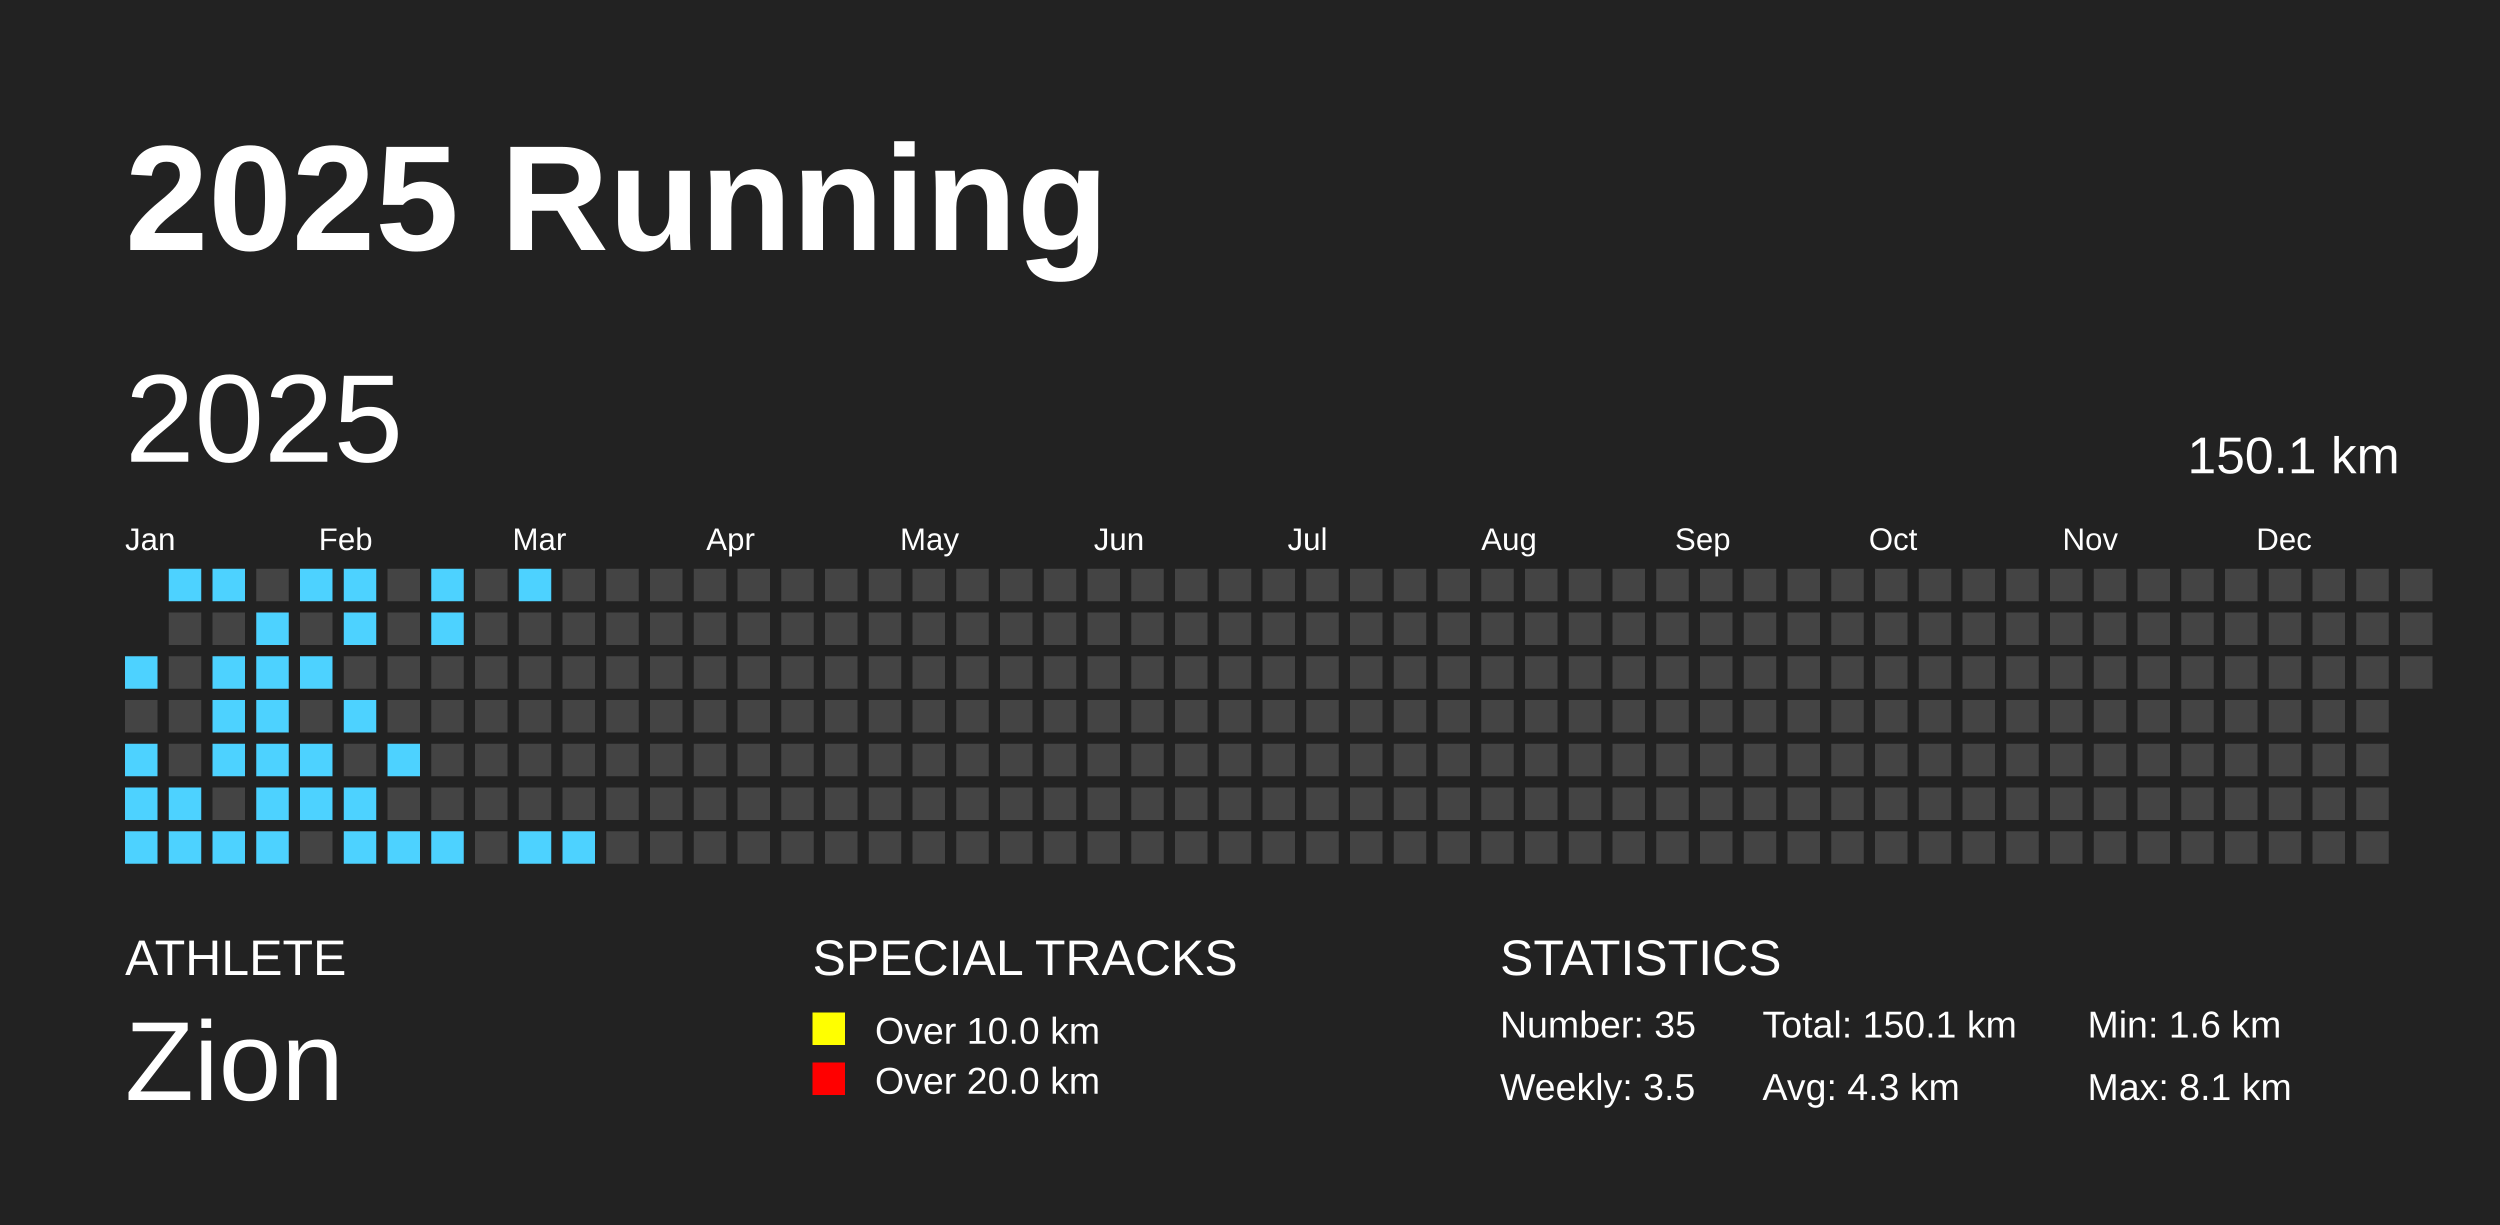
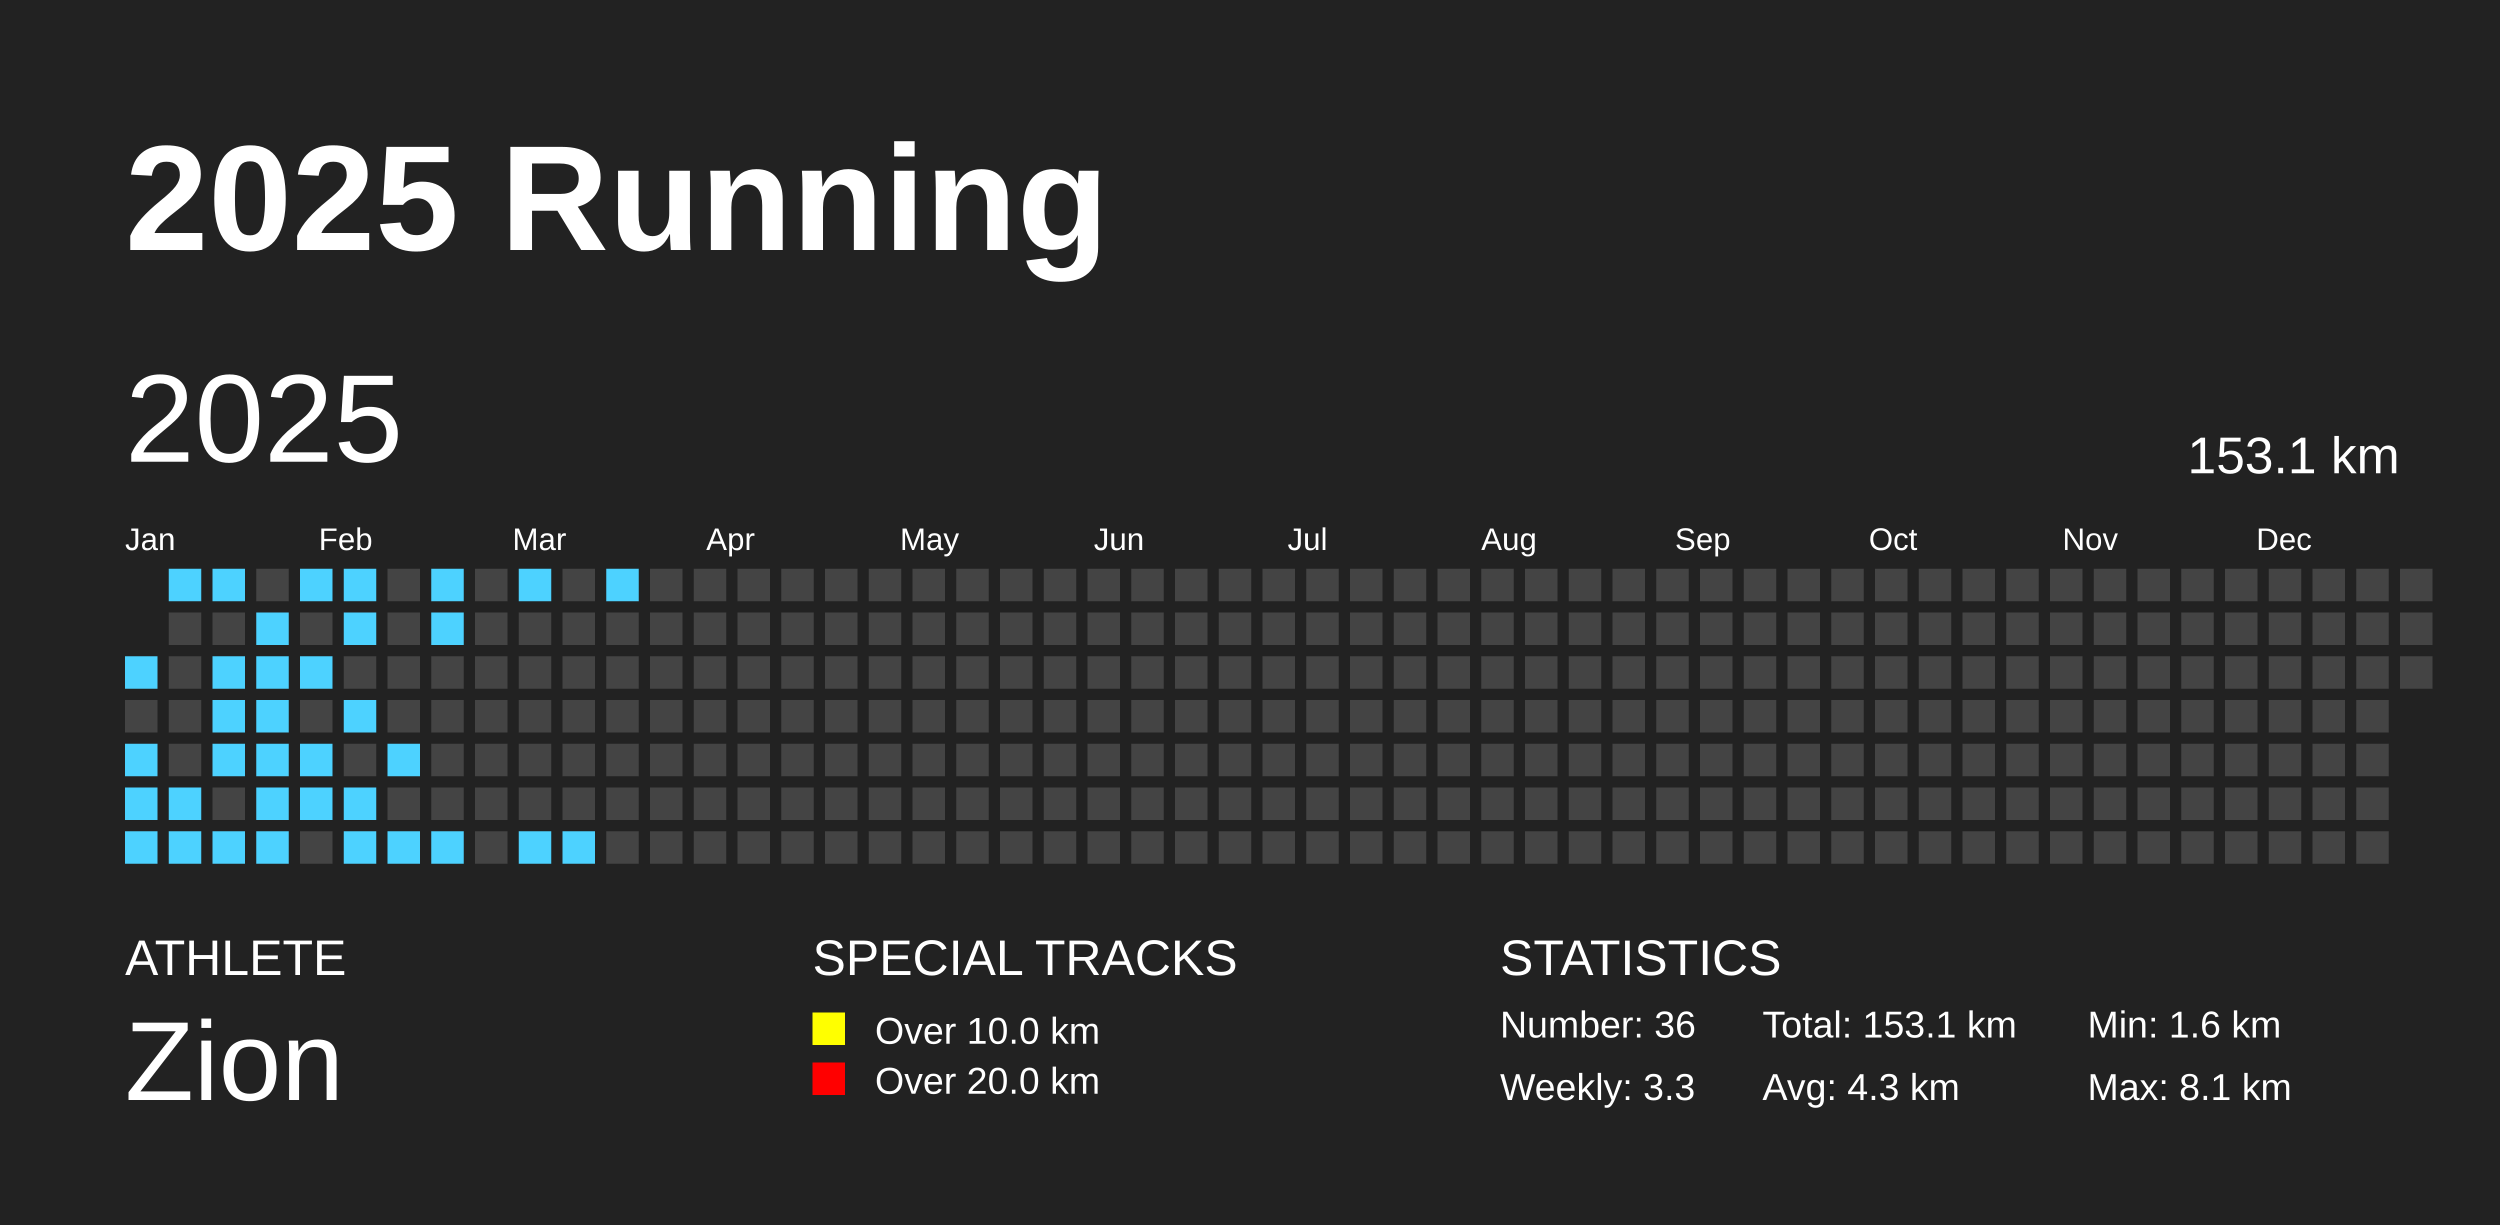
<svg xmlns="http://www.w3.org/2000/svg" baseProfile="full" height="98mm" version="1.1" viewBox="0,0,200,98" width="200mm">
  <defs />
  <rect fill="#222222" height="98" width="200" x="0" y="0" />
  <text fill="#FFFFFF" style="font-size:12px; font-family:Arial; font-weight:bold;" x="10" y="20">2025 Running</text>
  <text fill="#FFFFFF" style="font-size:4px; font-family:Arial" x="10" y="78">ATHLETE</text>
  <text fill="#FFFFFF" style="font-size:9px; font-family:Arial" x="10" y="88">Zion</text>
  <text fill="#FFFFFF" style="font-size:4px; font-family:Arial" x="65" y="78">SPECIAL TRACKS</text>
  <rect fill="yellow" height="2.6" width="2.6" x="65" y="81" />
  <text fill="#FFFFFF" style="font-size:3px; font-family:Arial" x="70" y="83.5">Over 10.0 km</text>
  <rect fill="red" height="2.6" width="2.6" x="65" y="85" />
  <text fill="#FFFFFF" style="font-size:3px; font-family:Arial" x="70" y="87.5">Over 20.0 km</text>
  <text fill="#FFFFFF" style="font-size:4px; font-family:Arial" x="120" y="78">STATISTICS</text>
-   <text fill="#FFFFFF" style="font-size:3px; font-family:Arial" x="120" y="83">Number: 35</text>
-   <text fill="#FFFFFF" style="font-size:3px; font-family:Arial" x="120" y="88">Weekly: 3.5</text>
-   <text fill="#FFFFFF" style="font-size:3px; font-family:Arial" x="141" y="83">Total: 150.1 km</text>
+   <text fill="#FFFFFF" style="font-size:3px; font-family:Arial" x="120" y="83">Number: 36</text>
+   <text fill="#FFFFFF" style="font-size:3px; font-family:Arial" x="120" y="88">Weekly: 3.3</text>
+   <text fill="#FFFFFF" style="font-size:3px; font-family:Arial" x="141" y="83">Total: 153.1 km</text>
  <text fill="#FFFFFF" style="font-size:3px; font-family:Arial" x="141" y="88">Avg: 4.3 km</text>
  <text fill="#FFFFFF" style="font-size:3px; font-family:Arial" x="167" y="83">Min: 1.6 km</text>
  <text fill="#FFFFFF" style="font-size:3px; font-family:Arial" x="167" y="88">Max: 8.1 km</text>
  <text dominant-baseline="hanging" fill="#FFFFFF" style="font-size:10.0px; font-family:Arial;" x="10" y="30">2025</text>
-   <text dominant-baseline="hanging" fill="#FFFFFF" style="font-size:4.125px; font-family:Arial;" x="175" y="35">150.1 km</text>
+   <text dominant-baseline="hanging" fill="#FFFFFF" style="font-size:4.125px; font-family:Arial;" x="175" y="35">153.1 km</text>
  <text fill="#FFFFFF" style="font-size:2.5px; font-family:Arial" x="10.0" y="44">Jan</text>
  <text fill="#FFFFFF" style="font-size:2.5px; font-family:Arial" x="25.5" y="44">Feb</text>
  <text fill="#FFFFFF" style="font-size:2.5px; font-family:Arial" x="41.0" y="44">Mar</text>
  <text fill="#FFFFFF" style="font-size:2.5px; font-family:Arial" x="56.5" y="44">Apr</text>
  <text fill="#FFFFFF" style="font-size:2.5px; font-family:Arial" x="72.0" y="44">May</text>
  <text fill="#FFFFFF" style="font-size:2.5px; font-family:Arial" x="87.5" y="44">Jun</text>
  <text fill="#FFFFFF" style="font-size:2.5px; font-family:Arial" x="103.0" y="44">Jul</text>
  <text fill="#FFFFFF" style="font-size:2.5px; font-family:Arial" x="118.5" y="44">Aug</text>
  <text fill="#FFFFFF" style="font-size:2.5px; font-family:Arial" x="134.0" y="44">Sep</text>
  <text fill="#FFFFFF" style="font-size:2.5px; font-family:Arial" x="149.5" y="44">Oct</text>
  <text fill="#FFFFFF" style="font-size:2.5px; font-family:Arial" x="165.0" y="44">Nov</text>
  <text fill="#FFFFFF" style="font-size:2.5px; font-family:Arial" x="180.5" y="44">Dec</text>
  <rect fill="#4DD2FF" height="2.6" width="2.6" x="10.0" y="52.5" />
  <rect fill="#444444" height="2.6" width="2.6" x="10.0" y="56.0" />
  <rect fill="#4DD2FF" height="2.6" width="2.6" x="10.0" y="59.5" />
  <rect fill="#4DD2FF" height="2.6" width="2.6" x="10.0" y="63.0" />
  <rect fill="#4DD2FF" height="2.6" width="2.6" x="10.0" y="66.5" />
  <rect fill="#4DD2FF" height="2.6" width="2.6" x="13.5" y="45.5" />
  <rect fill="#444444" height="2.6" width="2.6" x="13.5" y="49.0" />
  <rect fill="#444444" height="2.6" width="2.6" x="13.5" y="52.5" />
  <rect fill="#444444" height="2.6" width="2.6" x="13.5" y="56.0" />
  <rect fill="#444444" height="2.6" width="2.6" x="13.5" y="59.5" />
  <rect fill="#4DD2FF" height="2.6" width="2.6" x="13.5" y="63.0" />
  <rect fill="#4DD2FF" height="2.6" width="2.6" x="13.5" y="66.5" />
  <rect fill="#4DD2FF" height="2.6" width="2.6" x="17.0" y="45.5" />
  <rect fill="#444444" height="2.6" width="2.6" x="17.0" y="49.0" />
  <rect fill="#4DD2FF" height="2.6" width="2.6" x="17.0" y="52.5" />
  <rect fill="#4DD2FF" height="2.6" width="2.6" x="17.0" y="56.0" />
  <rect fill="#4DD2FF" height="2.6" width="2.6" x="17.0" y="59.5" />
  <rect fill="#444444" height="2.6" width="2.6" x="17.0" y="63.0" />
  <rect fill="#4DD2FF" height="2.6" width="2.6" x="17.0" y="66.5" />
  <rect fill="#444444" height="2.6" width="2.6" x="20.5" y="45.5" />
  <rect fill="#4DD2FF" height="2.6" width="2.6" x="20.5" y="49.0" />
  <rect fill="#4DD2FF" height="2.6" width="2.6" x="20.5" y="52.5" />
  <rect fill="#4DD2FF" height="2.6" width="2.6" x="20.5" y="56.0" />
  <rect fill="#4DD2FF" height="2.6" width="2.6" x="20.5" y="59.5" />
  <rect fill="#4DD2FF" height="2.6" width="2.6" x="20.5" y="63.0" />
  <rect fill="#4DD2FF" height="2.6" width="2.6" x="20.5" y="66.5" />
  <rect fill="#4DD2FF" height="2.6" width="2.6" x="24.0" y="45.5" />
  <rect fill="#444444" height="2.6" width="2.6" x="24.0" y="49.0" />
  <rect fill="#4DD2FF" height="2.6" width="2.6" x="24.0" y="52.5" />
  <rect fill="#444444" height="2.6" width="2.6" x="24.0" y="56.0" />
  <rect fill="#4DD2FF" height="2.6" width="2.6" x="24.0" y="59.5" />
  <rect fill="#4DD2FF" height="2.6" width="2.6" x="24.0" y="63.0" />
  <rect fill="#444444" height="2.6" width="2.6" x="24.0" y="66.5" />
  <rect fill="#4DD2FF" height="2.6" width="2.6" x="27.5" y="45.5" />
  <rect fill="#4DD2FF" height="2.6" width="2.6" x="27.5" y="49.0" />
  <rect fill="#444444" height="2.6" width="2.6" x="27.5" y="52.5" />
  <rect fill="#4DD2FF" height="2.6" width="2.6" x="27.5" y="56.0" />
  <rect fill="#444444" height="2.6" width="2.6" x="27.5" y="59.5" />
  <rect fill="#4DD2FF" height="2.6" width="2.6" x="27.5" y="63.0" />
  <rect fill="#4DD2FF" height="2.6" width="2.6" x="27.5" y="66.5" />
  <rect fill="#444444" height="2.6" width="2.6" x="31.0" y="45.5" />
  <rect fill="#444444" height="2.6" width="2.6" x="31.0" y="49.0" />
  <rect fill="#444444" height="2.6" width="2.6" x="31.0" y="52.5" />
  <rect fill="#444444" height="2.6" width="2.6" x="31.0" y="56.0" />
  <rect fill="#4DD2FF" height="2.6" width="2.6" x="31.0" y="59.5" />
  <rect fill="#444444" height="2.6" width="2.6" x="31.0" y="63.0" />
  <rect fill="#4DD2FF" height="2.6" width="2.6" x="31.0" y="66.5" />
  <rect fill="#4DD2FF" height="2.6" width="2.6" x="34.5" y="45.5" />
  <rect fill="#4DD2FF" height="2.6" width="2.6" x="34.5" y="49.0" />
  <rect fill="#444444" height="2.6" width="2.6" x="34.5" y="52.5" />
  <rect fill="#444444" height="2.6" width="2.6" x="34.5" y="56.0" />
  <rect fill="#444444" height="2.6" width="2.6" x="34.5" y="59.5" />
  <rect fill="#444444" height="2.6" width="2.6" x="34.5" y="63.0" />
  <rect fill="#4DD2FF" height="2.6" width="2.6" x="34.5" y="66.5" />
  <rect fill="#444444" height="2.6" width="2.6" x="38.0" y="45.5" />
  <rect fill="#444444" height="2.6" width="2.6" x="38.0" y="49.0" />
  <rect fill="#444444" height="2.6" width="2.6" x="38.0" y="52.5" />
  <rect fill="#444444" height="2.6" width="2.6" x="38.0" y="56.0" />
  <rect fill="#444444" height="2.6" width="2.6" x="38.0" y="59.5" />
  <rect fill="#444444" height="2.6" width="2.6" x="38.0" y="63.0" />
  <rect fill="#444444" height="2.6" width="2.6" x="38.0" y="66.5" />
  <rect fill="#4DD2FF" height="2.6" width="2.6" x="41.5" y="45.5" />
  <rect fill="#444444" height="2.6" width="2.6" x="41.5" y="49.0" />
  <rect fill="#444444" height="2.6" width="2.6" x="41.5" y="52.5" />
  <rect fill="#444444" height="2.6" width="2.6" x="41.5" y="56.0" />
  <rect fill="#444444" height="2.6" width="2.6" x="41.5" y="59.5" />
  <rect fill="#444444" height="2.6" width="2.6" x="41.5" y="63.0" />
  <rect fill="#4DD2FF" height="2.6" width="2.6" x="41.5" y="66.5" />
  <rect fill="#444444" height="2.6" width="2.6" x="45.0" y="45.5" />
  <rect fill="#444444" height="2.6" width="2.6" x="45.0" y="49.0" />
  <rect fill="#444444" height="2.6" width="2.6" x="45.0" y="52.5" />
  <rect fill="#444444" height="2.6" width="2.6" x="45.0" y="56.0" />
  <rect fill="#444444" height="2.6" width="2.6" x="45.0" y="59.5" />
  <rect fill="#444444" height="2.6" width="2.6" x="45.0" y="63.0" />
  <rect fill="#4DD2FF" height="2.6" width="2.6" x="45.0" y="66.5" />
-   <rect fill="#444444" height="2.6" width="2.6" x="48.5" y="45.5" />
+   <rect fill="#4DD2FF" height="2.6" width="2.6" x="48.5" y="45.5" />
  <rect fill="#444444" height="2.6" width="2.6" x="48.5" y="49.0" />
  <rect fill="#444444" height="2.6" width="2.6" x="48.5" y="52.5" />
  <rect fill="#444444" height="2.6" width="2.6" x="48.5" y="56.0" />
  <rect fill="#444444" height="2.6" width="2.6" x="48.5" y="59.5" />
  <rect fill="#444444" height="2.6" width="2.6" x="48.5" y="63.0" />
  <rect fill="#444444" height="2.6" width="2.6" x="48.5" y="66.5" />
  <rect fill="#444444" height="2.6" width="2.6" x="52.0" y="45.5" />
  <rect fill="#444444" height="2.6" width="2.6" x="52.0" y="49.0" />
  <rect fill="#444444" height="2.6" width="2.6" x="52.0" y="52.5" />
  <rect fill="#444444" height="2.6" width="2.6" x="52.0" y="56.0" />
  <rect fill="#444444" height="2.6" width="2.6" x="52.0" y="59.5" />
  <rect fill="#444444" height="2.6" width="2.6" x="52.0" y="63.0" />
  <rect fill="#444444" height="2.6" width="2.6" x="52.0" y="66.5" />
  <rect fill="#444444" height="2.6" width="2.6" x="55.5" y="45.5" />
  <rect fill="#444444" height="2.6" width="2.6" x="55.5" y="49.0" />
  <rect fill="#444444" height="2.6" width="2.6" x="55.5" y="52.5" />
  <rect fill="#444444" height="2.6" width="2.6" x="55.5" y="56.0" />
  <rect fill="#444444" height="2.6" width="2.6" x="55.5" y="59.5" />
  <rect fill="#444444" height="2.6" width="2.6" x="55.5" y="63.0" />
  <rect fill="#444444" height="2.6" width="2.6" x="55.5" y="66.5" />
  <rect fill="#444444" height="2.6" width="2.6" x="59.0" y="45.5" />
  <rect fill="#444444" height="2.6" width="2.6" x="59.0" y="49.0" />
  <rect fill="#444444" height="2.6" width="2.6" x="59.0" y="52.5" />
  <rect fill="#444444" height="2.6" width="2.6" x="59.0" y="56.0" />
  <rect fill="#444444" height="2.6" width="2.6" x="59.0" y="59.5" />
  <rect fill="#444444" height="2.6" width="2.6" x="59.0" y="63.0" />
  <rect fill="#444444" height="2.6" width="2.6" x="59.0" y="66.5" />
  <rect fill="#444444" height="2.6" width="2.6" x="62.5" y="45.5" />
  <rect fill="#444444" height="2.6" width="2.6" x="62.5" y="49.0" />
  <rect fill="#444444" height="2.6" width="2.6" x="62.5" y="52.5" />
  <rect fill="#444444" height="2.6" width="2.6" x="62.5" y="56.0" />
  <rect fill="#444444" height="2.6" width="2.6" x="62.5" y="59.5" />
  <rect fill="#444444" height="2.6" width="2.6" x="62.5" y="63.0" />
  <rect fill="#444444" height="2.6" width="2.6" x="62.5" y="66.5" />
  <rect fill="#444444" height="2.6" width="2.6" x="66.0" y="45.5" />
  <rect fill="#444444" height="2.6" width="2.6" x="66.0" y="49.0" />
  <rect fill="#444444" height="2.6" width="2.6" x="66.0" y="52.5" />
  <rect fill="#444444" height="2.6" width="2.6" x="66.0" y="56.0" />
  <rect fill="#444444" height="2.6" width="2.6" x="66.0" y="59.5" />
  <rect fill="#444444" height="2.6" width="2.6" x="66.0" y="63.0" />
  <rect fill="#444444" height="2.6" width="2.6" x="66.0" y="66.5" />
  <rect fill="#444444" height="2.6" width="2.6" x="69.5" y="45.5" />
  <rect fill="#444444" height="2.6" width="2.6" x="69.5" y="49.0" />
  <rect fill="#444444" height="2.6" width="2.6" x="69.5" y="52.5" />
  <rect fill="#444444" height="2.6" width="2.6" x="69.5" y="56.0" />
  <rect fill="#444444" height="2.6" width="2.6" x="69.5" y="59.5" />
  <rect fill="#444444" height="2.6" width="2.6" x="69.5" y="63.0" />
  <rect fill="#444444" height="2.6" width="2.6" x="69.5" y="66.5" />
  <rect fill="#444444" height="2.6" width="2.6" x="73.0" y="45.5" />
  <rect fill="#444444" height="2.6" width="2.6" x="73.0" y="49.0" />
  <rect fill="#444444" height="2.6" width="2.6" x="73.0" y="52.5" />
  <rect fill="#444444" height="2.6" width="2.6" x="73.0" y="56.0" />
  <rect fill="#444444" height="2.6" width="2.6" x="73.0" y="59.5" />
  <rect fill="#444444" height="2.6" width="2.6" x="73.0" y="63.0" />
  <rect fill="#444444" height="2.6" width="2.6" x="73.0" y="66.5" />
  <rect fill="#444444" height="2.6" width="2.6" x="76.5" y="45.5" />
  <rect fill="#444444" height="2.6" width="2.6" x="76.5" y="49.0" />
  <rect fill="#444444" height="2.6" width="2.6" x="76.5" y="52.5" />
  <rect fill="#444444" height="2.6" width="2.6" x="76.5" y="56.0" />
  <rect fill="#444444" height="2.6" width="2.6" x="76.5" y="59.5" />
  <rect fill="#444444" height="2.6" width="2.6" x="76.5" y="63.0" />
  <rect fill="#444444" height="2.6" width="2.6" x="76.5" y="66.5" />
  <rect fill="#444444" height="2.6" width="2.6" x="80.0" y="45.5" />
  <rect fill="#444444" height="2.6" width="2.6" x="80.0" y="49.0" />
  <rect fill="#444444" height="2.6" width="2.6" x="80.0" y="52.5" />
  <rect fill="#444444" height="2.6" width="2.6" x="80.0" y="56.0" />
  <rect fill="#444444" height="2.6" width="2.6" x="80.0" y="59.5" />
  <rect fill="#444444" height="2.6" width="2.6" x="80.0" y="63.0" />
  <rect fill="#444444" height="2.6" width="2.6" x="80.0" y="66.5" />
  <rect fill="#444444" height="2.6" width="2.6" x="83.5" y="45.5" />
  <rect fill="#444444" height="2.6" width="2.6" x="83.5" y="49.0" />
  <rect fill="#444444" height="2.6" width="2.6" x="83.5" y="52.5" />
  <rect fill="#444444" height="2.6" width="2.6" x="83.5" y="56.0" />
  <rect fill="#444444" height="2.6" width="2.6" x="83.5" y="59.5" />
  <rect fill="#444444" height="2.6" width="2.6" x="83.5" y="63.0" />
  <rect fill="#444444" height="2.6" width="2.6" x="83.5" y="66.5" />
  <rect fill="#444444" height="2.6" width="2.6" x="87.0" y="45.5" />
  <rect fill="#444444" height="2.6" width="2.6" x="87.0" y="49.0" />
  <rect fill="#444444" height="2.6" width="2.6" x="87.0" y="52.5" />
  <rect fill="#444444" height="2.6" width="2.6" x="87.0" y="56.0" />
  <rect fill="#444444" height="2.6" width="2.6" x="87.0" y="59.5" />
  <rect fill="#444444" height="2.6" width="2.6" x="87.0" y="63.0" />
  <rect fill="#444444" height="2.6" width="2.6" x="87.0" y="66.5" />
  <rect fill="#444444" height="2.6" width="2.6" x="90.5" y="45.5" />
  <rect fill="#444444" height="2.6" width="2.6" x="90.5" y="49.0" />
  <rect fill="#444444" height="2.6" width="2.6" x="90.5" y="52.5" />
  <rect fill="#444444" height="2.6" width="2.6" x="90.5" y="56.0" />
  <rect fill="#444444" height="2.6" width="2.6" x="90.5" y="59.5" />
  <rect fill="#444444" height="2.6" width="2.6" x="90.5" y="63.0" />
  <rect fill="#444444" height="2.6" width="2.6" x="90.5" y="66.5" />
  <rect fill="#444444" height="2.6" width="2.6" x="94.0" y="45.5" />
  <rect fill="#444444" height="2.6" width="2.6" x="94.0" y="49.0" />
  <rect fill="#444444" height="2.6" width="2.6" x="94.0" y="52.5" />
  <rect fill="#444444" height="2.6" width="2.6" x="94.0" y="56.0" />
  <rect fill="#444444" height="2.6" width="2.6" x="94.0" y="59.5" />
  <rect fill="#444444" height="2.6" width="2.6" x="94.0" y="63.0" />
  <rect fill="#444444" height="2.6" width="2.6" x="94.0" y="66.5" />
  <rect fill="#444444" height="2.6" width="2.6" x="97.5" y="45.5" />
  <rect fill="#444444" height="2.6" width="2.6" x="97.5" y="49.0" />
  <rect fill="#444444" height="2.6" width="2.6" x="97.5" y="52.5" />
  <rect fill="#444444" height="2.6" width="2.6" x="97.5" y="56.0" />
  <rect fill="#444444" height="2.6" width="2.6" x="97.5" y="59.5" />
  <rect fill="#444444" height="2.6" width="2.6" x="97.5" y="63.0" />
  <rect fill="#444444" height="2.6" width="2.6" x="97.5" y="66.5" />
  <rect fill="#444444" height="2.6" width="2.6" x="101.0" y="45.5" />
  <rect fill="#444444" height="2.6" width="2.6" x="101.0" y="49.0" />
  <rect fill="#444444" height="2.6" width="2.6" x="101.0" y="52.5" />
  <rect fill="#444444" height="2.6" width="2.6" x="101.0" y="56.0" />
  <rect fill="#444444" height="2.6" width="2.6" x="101.0" y="59.5" />
  <rect fill="#444444" height="2.6" width="2.6" x="101.0" y="63.0" />
  <rect fill="#444444" height="2.6" width="2.6" x="101.0" y="66.5" />
  <rect fill="#444444" height="2.6" width="2.6" x="104.5" y="45.5" />
  <rect fill="#444444" height="2.6" width="2.6" x="104.5" y="49.0" />
  <rect fill="#444444" height="2.6" width="2.6" x="104.5" y="52.5" />
  <rect fill="#444444" height="2.6" width="2.6" x="104.5" y="56.0" />
  <rect fill="#444444" height="2.6" width="2.6" x="104.5" y="59.5" />
  <rect fill="#444444" height="2.6" width="2.6" x="104.5" y="63.0" />
  <rect fill="#444444" height="2.6" width="2.6" x="104.5" y="66.5" />
  <rect fill="#444444" height="2.6" width="2.6" x="108.0" y="45.5" />
  <rect fill="#444444" height="2.6" width="2.6" x="108.0" y="49.0" />
  <rect fill="#444444" height="2.6" width="2.6" x="108.0" y="52.5" />
  <rect fill="#444444" height="2.6" width="2.6" x="108.0" y="56.0" />
  <rect fill="#444444" height="2.6" width="2.6" x="108.0" y="59.5" />
  <rect fill="#444444" height="2.6" width="2.6" x="108.0" y="63.0" />
  <rect fill="#444444" height="2.6" width="2.6" x="108.0" y="66.5" />
  <rect fill="#444444" height="2.6" width="2.6" x="111.5" y="45.5" />
  <rect fill="#444444" height="2.6" width="2.6" x="111.5" y="49.0" />
  <rect fill="#444444" height="2.6" width="2.6" x="111.5" y="52.5" />
  <rect fill="#444444" height="2.6" width="2.6" x="111.5" y="56.0" />
  <rect fill="#444444" height="2.6" width="2.6" x="111.5" y="59.5" />
  <rect fill="#444444" height="2.6" width="2.6" x="111.5" y="63.0" />
  <rect fill="#444444" height="2.6" width="2.6" x="111.5" y="66.5" />
  <rect fill="#444444" height="2.6" width="2.6" x="115.0" y="45.5" />
  <rect fill="#444444" height="2.6" width="2.6" x="115.0" y="49.0" />
  <rect fill="#444444" height="2.6" width="2.6" x="115.0" y="52.5" />
  <rect fill="#444444" height="2.6" width="2.6" x="115.0" y="56.0" />
  <rect fill="#444444" height="2.6" width="2.6" x="115.0" y="59.5" />
  <rect fill="#444444" height="2.6" width="2.6" x="115.0" y="63.0" />
  <rect fill="#444444" height="2.6" width="2.6" x="115.0" y="66.5" />
  <rect fill="#444444" height="2.6" width="2.6" x="118.5" y="45.5" />
  <rect fill="#444444" height="2.6" width="2.6" x="118.5" y="49.0" />
  <rect fill="#444444" height="2.6" width="2.6" x="118.5" y="52.5" />
  <rect fill="#444444" height="2.6" width="2.6" x="118.5" y="56.0" />
  <rect fill="#444444" height="2.6" width="2.6" x="118.5" y="59.5" />
  <rect fill="#444444" height="2.6" width="2.6" x="118.5" y="63.0" />
  <rect fill="#444444" height="2.6" width="2.6" x="118.5" y="66.5" />
  <rect fill="#444444" height="2.6" width="2.6" x="122.0" y="45.5" />
  <rect fill="#444444" height="2.6" width="2.6" x="122.0" y="49.0" />
  <rect fill="#444444" height="2.6" width="2.6" x="122.0" y="52.5" />
  <rect fill="#444444" height="2.6" width="2.6" x="122.0" y="56.0" />
  <rect fill="#444444" height="2.6" width="2.6" x="122.0" y="59.5" />
  <rect fill="#444444" height="2.6" width="2.6" x="122.0" y="63.0" />
  <rect fill="#444444" height="2.6" width="2.6" x="122.0" y="66.5" />
  <rect fill="#444444" height="2.6" width="2.6" x="125.5" y="45.5" />
  <rect fill="#444444" height="2.6" width="2.6" x="125.5" y="49.0" />
  <rect fill="#444444" height="2.6" width="2.6" x="125.5" y="52.5" />
  <rect fill="#444444" height="2.6" width="2.6" x="125.5" y="56.0" />
  <rect fill="#444444" height="2.6" width="2.6" x="125.5" y="59.5" />
  <rect fill="#444444" height="2.6" width="2.6" x="125.5" y="63.0" />
  <rect fill="#444444" height="2.6" width="2.6" x="125.5" y="66.5" />
  <rect fill="#444444" height="2.6" width="2.6" x="129.0" y="45.5" />
  <rect fill="#444444" height="2.6" width="2.6" x="129.0" y="49.0" />
  <rect fill="#444444" height="2.6" width="2.6" x="129.0" y="52.5" />
  <rect fill="#444444" height="2.6" width="2.6" x="129.0" y="56.0" />
  <rect fill="#444444" height="2.6" width="2.6" x="129.0" y="59.5" />
  <rect fill="#444444" height="2.6" width="2.6" x="129.0" y="63.0" />
  <rect fill="#444444" height="2.6" width="2.6" x="129.0" y="66.5" />
  <rect fill="#444444" height="2.6" width="2.6" x="132.5" y="45.5" />
  <rect fill="#444444" height="2.6" width="2.6" x="132.5" y="49.0" />
  <rect fill="#444444" height="2.6" width="2.6" x="132.5" y="52.5" />
  <rect fill="#444444" height="2.6" width="2.6" x="132.5" y="56.0" />
  <rect fill="#444444" height="2.6" width="2.6" x="132.5" y="59.5" />
  <rect fill="#444444" height="2.6" width="2.6" x="132.5" y="63.0" />
  <rect fill="#444444" height="2.6" width="2.6" x="132.5" y="66.5" />
  <rect fill="#444444" height="2.6" width="2.6" x="136.0" y="45.5" />
  <rect fill="#444444" height="2.6" width="2.6" x="136.0" y="49.0" />
  <rect fill="#444444" height="2.6" width="2.6" x="136.0" y="52.5" />
  <rect fill="#444444" height="2.6" width="2.6" x="136.0" y="56.0" />
  <rect fill="#444444" height="2.6" width="2.6" x="136.0" y="59.5" />
  <rect fill="#444444" height="2.6" width="2.6" x="136.0" y="63.0" />
  <rect fill="#444444" height="2.6" width="2.6" x="136.0" y="66.5" />
  <rect fill="#444444" height="2.6" width="2.6" x="139.5" y="45.5" />
  <rect fill="#444444" height="2.6" width="2.6" x="139.5" y="49.0" />
  <rect fill="#444444" height="2.6" width="2.6" x="139.5" y="52.5" />
  <rect fill="#444444" height="2.6" width="2.6" x="139.5" y="56.0" />
  <rect fill="#444444" height="2.6" width="2.6" x="139.5" y="59.5" />
  <rect fill="#444444" height="2.6" width="2.6" x="139.5" y="63.0" />
  <rect fill="#444444" height="2.6" width="2.6" x="139.5" y="66.5" />
  <rect fill="#444444" height="2.6" width="2.6" x="143.0" y="45.5" />
  <rect fill="#444444" height="2.6" width="2.6" x="143.0" y="49.0" />
  <rect fill="#444444" height="2.6" width="2.6" x="143.0" y="52.5" />
  <rect fill="#444444" height="2.6" width="2.6" x="143.0" y="56.0" />
  <rect fill="#444444" height="2.6" width="2.6" x="143.0" y="59.5" />
  <rect fill="#444444" height="2.6" width="2.6" x="143.0" y="63.0" />
  <rect fill="#444444" height="2.6" width="2.6" x="143.0" y="66.5" />
  <rect fill="#444444" height="2.6" width="2.6" x="146.5" y="45.5" />
  <rect fill="#444444" height="2.6" width="2.6" x="146.5" y="49.0" />
  <rect fill="#444444" height="2.6" width="2.6" x="146.5" y="52.5" />
  <rect fill="#444444" height="2.6" width="2.6" x="146.5" y="56.0" />
  <rect fill="#444444" height="2.6" width="2.6" x="146.5" y="59.5" />
  <rect fill="#444444" height="2.6" width="2.6" x="146.5" y="63.0" />
  <rect fill="#444444" height="2.6" width="2.6" x="146.5" y="66.5" />
  <rect fill="#444444" height="2.6" width="2.6" x="150.0" y="45.5" />
  <rect fill="#444444" height="2.6" width="2.6" x="150.0" y="49.0" />
  <rect fill="#444444" height="2.6" width="2.6" x="150.0" y="52.5" />
  <rect fill="#444444" height="2.6" width="2.6" x="150.0" y="56.0" />
  <rect fill="#444444" height="2.6" width="2.6" x="150.0" y="59.5" />
  <rect fill="#444444" height="2.6" width="2.6" x="150.0" y="63.0" />
  <rect fill="#444444" height="2.6" width="2.6" x="150.0" y="66.5" />
  <rect fill="#444444" height="2.6" width="2.6" x="153.5" y="45.5" />
  <rect fill="#444444" height="2.6" width="2.6" x="153.5" y="49.0" />
  <rect fill="#444444" height="2.6" width="2.6" x="153.5" y="52.5" />
  <rect fill="#444444" height="2.6" width="2.6" x="153.5" y="56.0" />
  <rect fill="#444444" height="2.6" width="2.6" x="153.5" y="59.5" />
  <rect fill="#444444" height="2.6" width="2.6" x="153.5" y="63.0" />
  <rect fill="#444444" height="2.6" width="2.6" x="153.5" y="66.5" />
  <rect fill="#444444" height="2.6" width="2.6" x="157.0" y="45.5" />
  <rect fill="#444444" height="2.6" width="2.6" x="157.0" y="49.0" />
  <rect fill="#444444" height="2.6" width="2.6" x="157.0" y="52.5" />
  <rect fill="#444444" height="2.6" width="2.6" x="157.0" y="56.0" />
  <rect fill="#444444" height="2.6" width="2.6" x="157.0" y="59.5" />
  <rect fill="#444444" height="2.6" width="2.6" x="157.0" y="63.0" />
  <rect fill="#444444" height="2.6" width="2.6" x="157.0" y="66.5" />
  <rect fill="#444444" height="2.6" width="2.6" x="160.5" y="45.5" />
  <rect fill="#444444" height="2.6" width="2.6" x="160.5" y="49.0" />
  <rect fill="#444444" height="2.6" width="2.6" x="160.5" y="52.5" />
  <rect fill="#444444" height="2.6" width="2.6" x="160.5" y="56.0" />
  <rect fill="#444444" height="2.6" width="2.6" x="160.5" y="59.5" />
  <rect fill="#444444" height="2.6" width="2.6" x="160.5" y="63.0" />
  <rect fill="#444444" height="2.6" width="2.6" x="160.5" y="66.5" />
  <rect fill="#444444" height="2.6" width="2.6" x="164.0" y="45.5" />
  <rect fill="#444444" height="2.6" width="2.6" x="164.0" y="49.0" />
  <rect fill="#444444" height="2.6" width="2.6" x="164.0" y="52.5" />
  <rect fill="#444444" height="2.6" width="2.6" x="164.0" y="56.0" />
  <rect fill="#444444" height="2.6" width="2.6" x="164.0" y="59.5" />
  <rect fill="#444444" height="2.6" width="2.6" x="164.0" y="63.0" />
  <rect fill="#444444" height="2.6" width="2.6" x="164.0" y="66.5" />
  <rect fill="#444444" height="2.6" width="2.6" x="167.5" y="45.5" />
  <rect fill="#444444" height="2.6" width="2.6" x="167.5" y="49.0" />
  <rect fill="#444444" height="2.6" width="2.6" x="167.5" y="52.5" />
  <rect fill="#444444" height="2.6" width="2.6" x="167.5" y="56.0" />
  <rect fill="#444444" height="2.6" width="2.6" x="167.5" y="59.5" />
  <rect fill="#444444" height="2.6" width="2.6" x="167.5" y="63.0" />
  <rect fill="#444444" height="2.6" width="2.6" x="167.5" y="66.5" />
  <rect fill="#444444" height="2.6" width="2.6" x="171.0" y="45.5" />
  <rect fill="#444444" height="2.6" width="2.6" x="171.0" y="49.0" />
  <rect fill="#444444" height="2.6" width="2.6" x="171.0" y="52.5" />
  <rect fill="#444444" height="2.6" width="2.6" x="171.0" y="56.0" />
  <rect fill="#444444" height="2.6" width="2.6" x="171.0" y="59.5" />
  <rect fill="#444444" height="2.6" width="2.6" x="171.0" y="63.0" />
  <rect fill="#444444" height="2.6" width="2.6" x="171.0" y="66.5" />
  <rect fill="#444444" height="2.6" width="2.6" x="174.5" y="45.5" />
  <rect fill="#444444" height="2.6" width="2.6" x="174.5" y="49.0" />
  <rect fill="#444444" height="2.6" width="2.6" x="174.5" y="52.5" />
  <rect fill="#444444" height="2.6" width="2.6" x="174.5" y="56.0" />
  <rect fill="#444444" height="2.6" width="2.6" x="174.5" y="59.5" />
  <rect fill="#444444" height="2.6" width="2.6" x="174.5" y="63.0" />
  <rect fill="#444444" height="2.6" width="2.6" x="174.5" y="66.5" />
  <rect fill="#444444" height="2.6" width="2.6" x="178.0" y="45.5" />
  <rect fill="#444444" height="2.6" width="2.6" x="178.0" y="49.0" />
  <rect fill="#444444" height="2.6" width="2.6" x="178.0" y="52.5" />
  <rect fill="#444444" height="2.6" width="2.6" x="178.0" y="56.0" />
  <rect fill="#444444" height="2.6" width="2.6" x="178.0" y="59.5" />
  <rect fill="#444444" height="2.6" width="2.6" x="178.0" y="63.0" />
  <rect fill="#444444" height="2.6" width="2.6" x="178.0" y="66.5" />
  <rect fill="#444444" height="2.6" width="2.6" x="181.5" y="45.5" />
  <rect fill="#444444" height="2.6" width="2.6" x="181.5" y="49.0" />
  <rect fill="#444444" height="2.6" width="2.6" x="181.5" y="52.5" />
  <rect fill="#444444" height="2.6" width="2.6" x="181.5" y="56.0" />
  <rect fill="#444444" height="2.6" width="2.6" x="181.5" y="59.5" />
  <rect fill="#444444" height="2.6" width="2.6" x="181.5" y="63.0" />
  <rect fill="#444444" height="2.6" width="2.6" x="181.5" y="66.5" />
  <rect fill="#444444" height="2.6" width="2.6" x="185.0" y="45.5" />
  <rect fill="#444444" height="2.6" width="2.6" x="185.0" y="49.0" />
  <rect fill="#444444" height="2.6" width="2.6" x="185.0" y="52.5" />
  <rect fill="#444444" height="2.6" width="2.6" x="185.0" y="56.0" />
  <rect fill="#444444" height="2.6" width="2.6" x="185.0" y="59.5" />
  <rect fill="#444444" height="2.6" width="2.6" x="185.0" y="63.0" />
  <rect fill="#444444" height="2.6" width="2.6" x="185.0" y="66.5" />
  <rect fill="#444444" height="2.6" width="2.6" x="188.5" y="45.5" />
  <rect fill="#444444" height="2.6" width="2.6" x="188.5" y="49.0" />
  <rect fill="#444444" height="2.6" width="2.6" x="188.5" y="52.5" />
  <rect fill="#444444" height="2.6" width="2.6" x="188.5" y="56.0" />
  <rect fill="#444444" height="2.6" width="2.6" x="188.5" y="59.5" />
  <rect fill="#444444" height="2.6" width="2.6" x="188.5" y="63.0" />
  <rect fill="#444444" height="2.6" width="2.6" x="188.5" y="66.5" />
  <rect fill="#444444" height="2.6" width="2.6" x="192.0" y="45.5" />
  <rect fill="#444444" height="2.6" width="2.6" x="192.0" y="49.0" />
  <rect fill="#444444" height="2.6" width="2.6" x="192.0" y="52.5" />
</svg>
